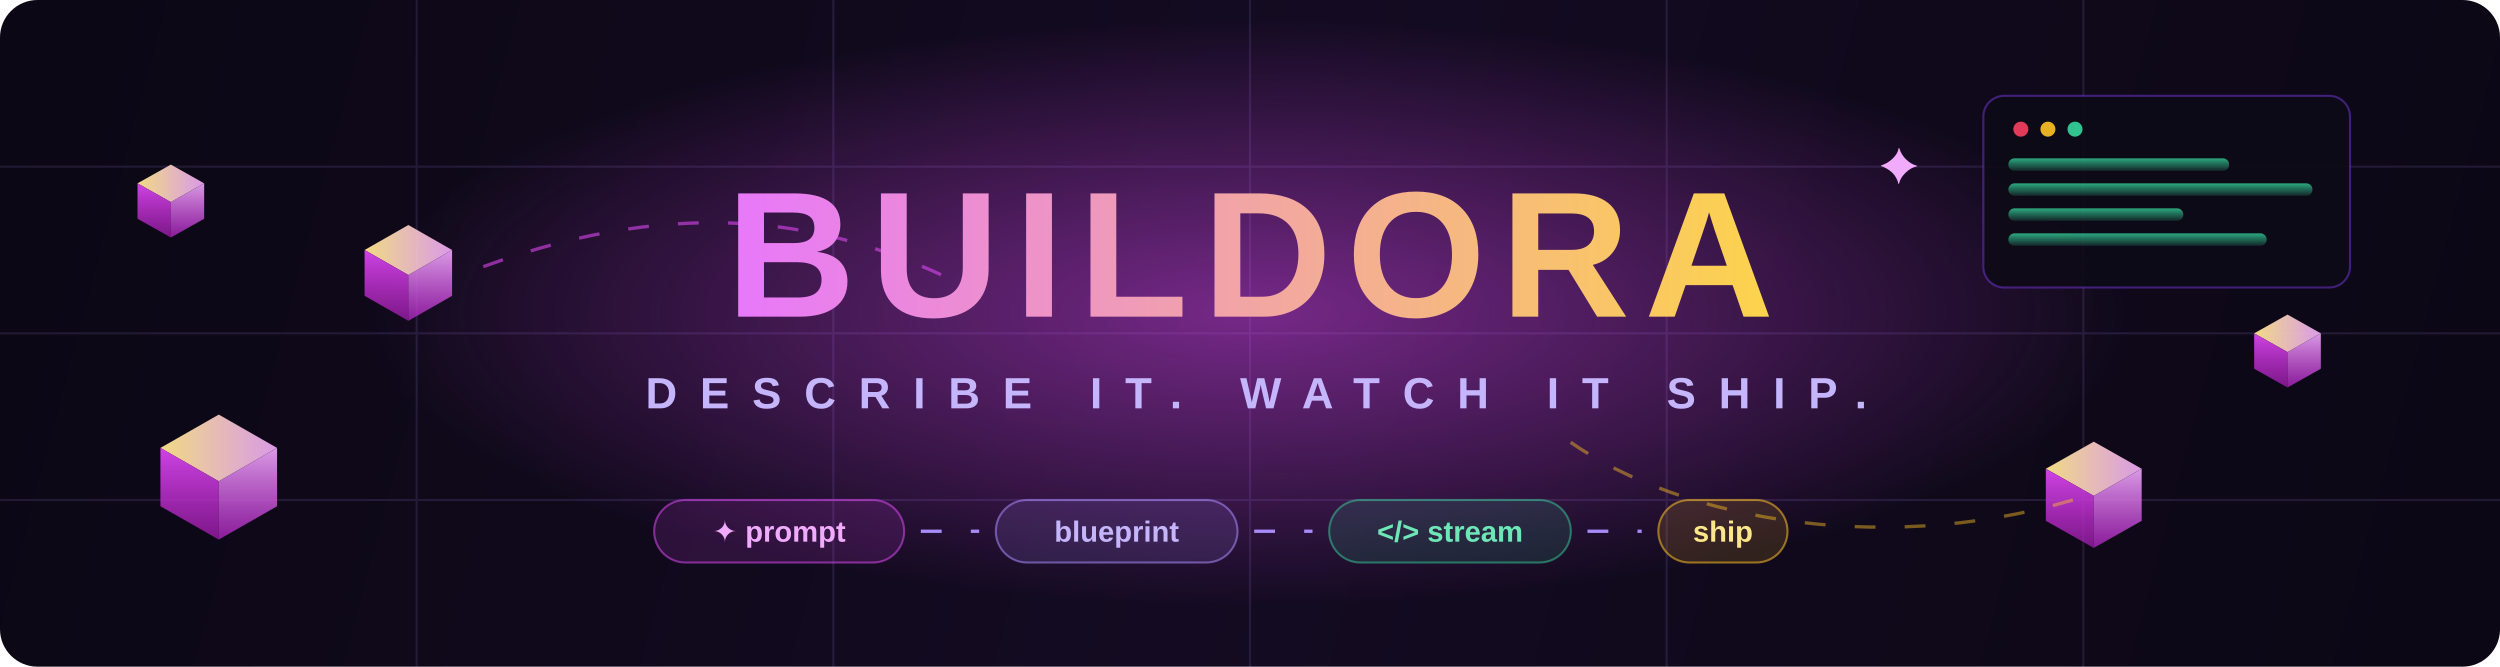
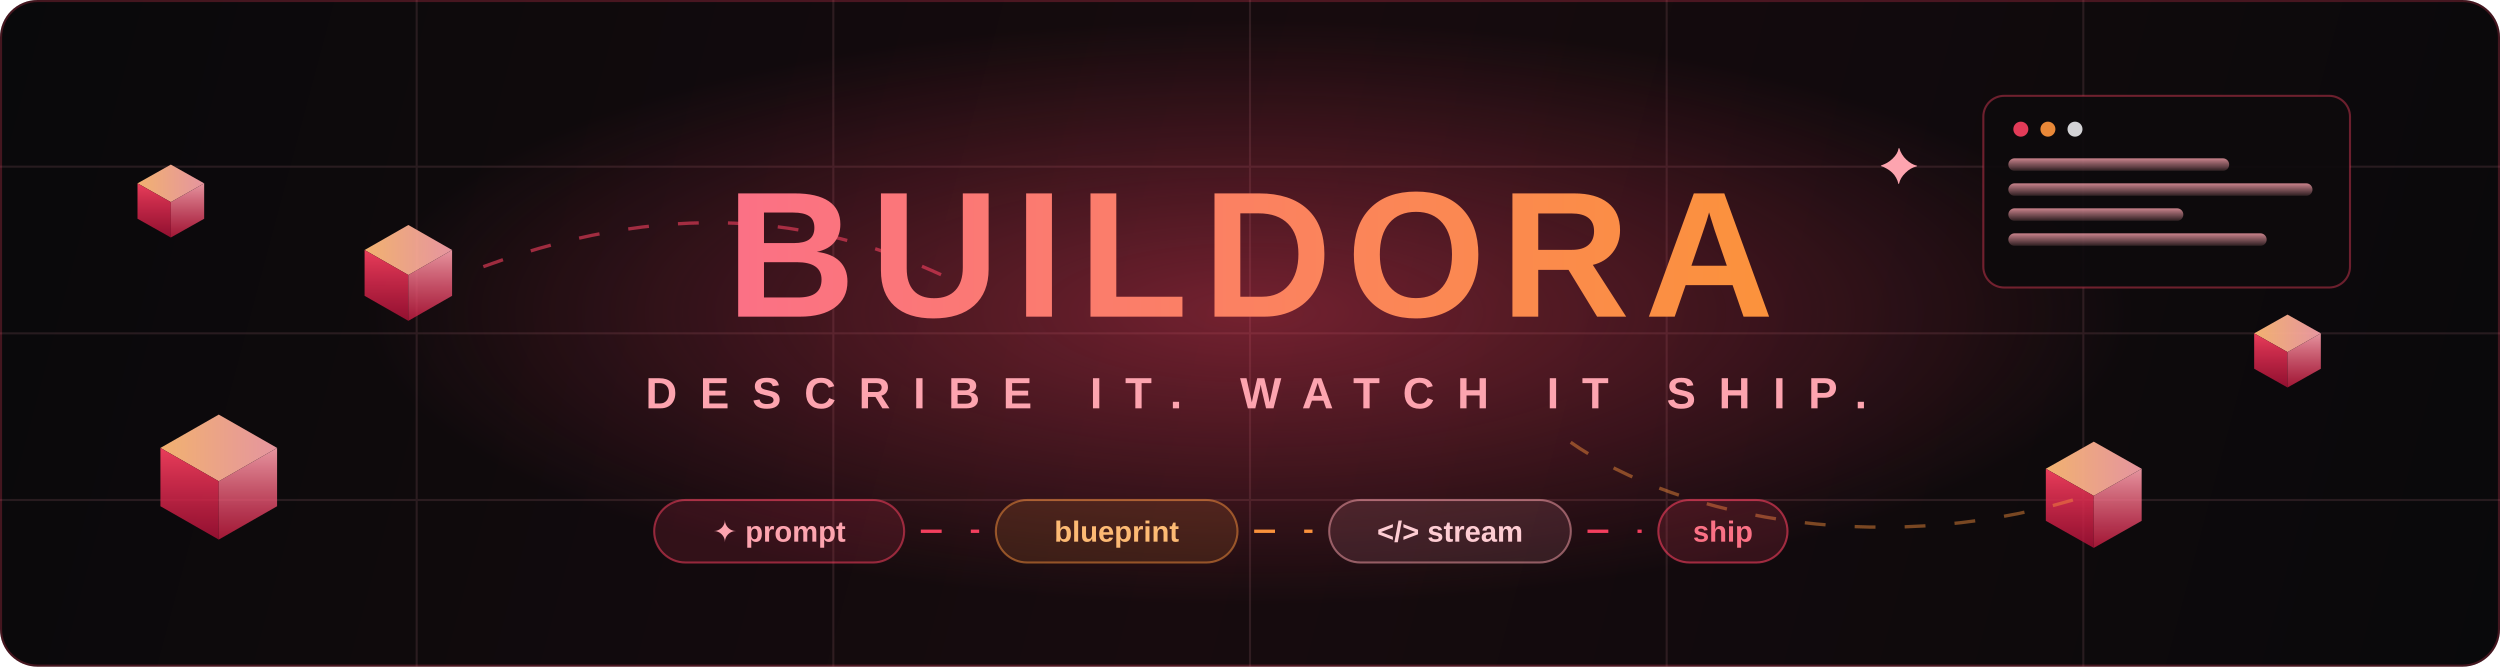
<svg xmlns="http://www.w3.org/2000/svg" width="1200" height="320" viewBox="0 0 1200 320" fill="none" role="img" aria-label="Buildora — describe it, watch it ship">
  <defs>
    <linearGradient id="bg" x1="0" y1="0" x2="1200" y2="320" gradientUnits="userSpaceOnUse">
-       <stop offset="0" stop-color="#0b0714" />
-       <stop offset="0.5" stop-color="#140b22" />
-       <stop offset="1" stop-color="#0b0714" />
+       <stop offset="0" stop-color="#09090b" />
+       <stop offset="0.5" stop-color="#170b0e" />
+       <stop offset="1" stop-color="#09090b" />
    </linearGradient>
    <linearGradient id="brand" x1="0" y1="0" x2="1" y2="0">
-       <stop offset="0" stop-color="#e879f9">
-         <animate attributeName="stop-color" values="#e879f9;#f0abfc;#fcd34d;#e879f9" dur="6s" repeatCount="indefinite" />
+       <stop offset="0" stop-color="#fb7185">
+         <animate attributeName="stop-color" values="#fb7185;#f43f5e;#fb923c;#fb7185" dur="6s" repeatCount="indefinite" />
      </stop>
-       <stop offset="1" stop-color="#fcd34d">
-         <animate attributeName="stop-color" values="#fcd34d;#e879f9;#a78bfa;#fcd34d" dur="6s" repeatCount="indefinite" />
+       <stop offset="1" stop-color="#fb923c">
+         <animate attributeName="stop-color" values="#fb923c;#fb7185;#f43f5e;#fb923c" dur="6s" repeatCount="indefinite" />
      </stop>
    </linearGradient>
    <linearGradient id="cubeFaceL" x1="0" y1="0" x2="0" y2="1">
-       <stop offset="0" stop-color="#d946ef" stop-opacity="0.95" />
-       <stop offset="1" stop-color="#a21caf" stop-opacity="0.75" />
+       <stop offset="0" stop-color="#f43f5e" stop-opacity="0.95" />
+       <stop offset="1" stop-color="#be123c" stop-opacity="0.75" />
    </linearGradient>
    <linearGradient id="cubeFaceR" x1="0" y1="0" x2="0" y2="1">
-       <stop offset="0" stop-color="#f0abfc" stop-opacity="0.9" />
-       <stop offset="1" stop-color="#c026d3" stop-opacity="0.7" />
+       <stop offset="0" stop-color="#fda4af" stop-opacity="0.9" />
+       <stop offset="1" stop-color="#e11d48" stop-opacity="0.7" />
    </linearGradient>
    <linearGradient id="cubeFaceT" x1="0" y1="0" x2="1" y2="0">
-       <stop offset="0" stop-color="#fde68a" stop-opacity="0.95" />
-       <stop offset="1" stop-color="#f0abfc" stop-opacity="0.9" />
+       <stop offset="0" stop-color="#fdba74" stop-opacity="0.95" />
+       <stop offset="1" stop-color="#fda4af" stop-opacity="0.9" />
    </linearGradient>
    <radialGradient id="glow" cx="0.5" cy="0.5" r="0.5">
-       <stop offset="0" stop-color="#d946ef" stop-opacity="0.5" />
-       <stop offset="1" stop-color="#d946ef" stop-opacity="0" />
+       <stop offset="0" stop-color="#f43f5e" stop-opacity="0.42" />
+       <stop offset="1" stop-color="#f43f5e" stop-opacity="0" />
    </radialGradient>
    <linearGradient id="code" x1="0" y1="0" x2="0" y2="1">
-       <stop offset="0" stop-color="#34d399" stop-opacity="0.85" />
-       <stop offset="1" stop-color="#34d399" stop-opacity="0.15" />
+       <stop offset="0" stop-color="#fda4af" stop-opacity="0.85" />
+       <stop offset="1" stop-color="#fda4af" stop-opacity="0.15" />
    </linearGradient>
    <style>
      @keyframes floaty { 0%,100% { transform: translateY(0px); } 50% { transform: translateY(-12px); } }
      @keyframes floaty2 { 0%,100% { transform: translateY(0px) rotate(0deg); } 50% { transform: translateY(-8px) rotate(5deg); } }
      @keyframes pulse { 0%,100% { opacity: 0.45; } 50% { opacity: 1; } }
      @keyframes dash { to { stroke-dashoffset: -240; } }
      @keyframes blink { 0%,49% { opacity: 1; } 50%,100% { opacity: 0; } }
      .c1 { animation: floaty 5s ease-in-out infinite; }
      .c2 { animation: floaty2 6s ease-in-out 0.6s infinite; }
      .c3 { animation: floaty 4.4s ease-in-out 1.1s infinite; }
      .c4 { animation: floaty2 5.6s ease-in-out 0.3s infinite; }
      .c5 { animation: floaty 6.2s ease-in-out 0.9s infinite; }
      .glowPulse { animation: pulse 4s ease-in-out infinite; }
      .wire { stroke-dasharray: 10 14; animation: dash 6s linear infinite; }
      .caret { animation: blink 1.1s steps(1) infinite; }
    </style>
  </defs>
  <rect width="1200" height="320" rx="18" fill="url(#bg)" />
-   <g opacity="0.14" stroke="#a78bfa" stroke-width="1">
+   <g opacity="0.12" stroke="#fda4af" stroke-width="1">
    <path d="M0 80 H1200 M0 160 H1200 M0 240 H1200 M200 0 V320 M400 0 V320 M600 0 V320 M800 0 V320 M1000 0 V320" />
  </g>
  <ellipse class="glowPulse" cx="600" cy="150" rx="430" ry="140" fill="url(#glow)" />
+   <rect x="0.5" y="0.5" width="1199" height="319" rx="17.5" stroke="#f43f5e" stroke-opacity="0.25" />
  <g transform="translate(105,215)">
    <g class="c1">
      <polygon points="0,-16 28,0 0,16 -28,0" fill="url(#cubeFaceT)" />
      <polygon points="-28,0 0,16 0,44 -28,28" fill="url(#cubeFaceL)" />
      <polygon points="28,0 0,16 0,44 28,28" fill="url(#cubeFaceR)" />
    </g>
  </g>
  <g transform="translate(196,120)">
    <g class="c2">
      <polygon points="0,-12 21,0 0,12 -21,0" fill="url(#cubeFaceT)" />
      <polygon points="-21,0 0,12 0,34 -21,22" fill="url(#cubeFaceL)" />
      <polygon points="21,0 0,12 0,34 21,22" fill="url(#cubeFaceR)" />
    </g>
  </g>
  <g transform="translate(82,88)">
    <g class="c3">
      <polygon points="0,-9 16,0 0,9 -16,0" fill="url(#cubeFaceT)" />
      <polygon points="-16,0 0,9 0,26 -16,17" fill="url(#cubeFaceL)" />
      <polygon points="16,0 0,9 0,26 16,17" fill="url(#cubeFaceR)" />
    </g>
  </g>
  <g transform="translate(1005,225)">
    <g class="c4">
      <polygon points="0,-13 23,0 0,13 -23,0" fill="url(#cubeFaceT)" />
      <polygon points="-23,0 0,13 0,38 -23,25" fill="url(#cubeFaceL)" />
      <polygon points="23,0 0,13 0,38 23,25" fill="url(#cubeFaceR)" />
    </g>
  </g>
  <g transform="translate(1098,160)">
    <g class="c5">
      <polygon points="0,-9 16,0 0,9 -16,0" fill="url(#cubeFaceT)" />
      <polygon points="-16,0 0,9 0,26 -16,17" fill="url(#cubeFaceL)" />
      <polygon points="16,0 0,9 0,26 16,17" fill="url(#cubeFaceR)" />
    </g>
  </g>
  <g class="c2" opacity="0.92">
-     <rect x="952" y="46" width="176" height="92" rx="10" fill="#0d0a17" stroke="#7c3aed" stroke-opacity="0.5" />
+     <rect x="952" y="46" width="176" height="92" rx="10" fill="#0d0a0c" stroke="#f43f5e" stroke-opacity="0.45" />
    <circle cx="970" cy="62" r="3.6" fill="#f43f5e" />
-     <circle cx="983" cy="62" r="3.6" fill="#fbbf24" />
-     <circle cx="996" cy="62" r="3.6" fill="#34d399" />
+     <circle cx="983" cy="62" r="3.6" fill="#fb923c" />
+     <circle cx="996" cy="62" r="3.6" fill="#e4e4e7" />
    <rect x="964" y="76" width="106" height="6" rx="3" fill="url(#code)" />
    <rect x="964" y="88" width="146" height="6" rx="3" fill="url(#code)" />
    <rect x="964" y="100" width="84" height="6" rx="3" fill="url(#code)" />
    <rect x="964" y="112" width="124" height="6" rx="3" fill="url(#code)" />
  </g>
-   <path class="wire" d="M232 128 C 330 92, 400 108, 452 132" stroke="#d946ef" stroke-width="1.6" fill="none" opacity="0.6" />
-   <path class="wire" d="M995 240 C 900 268, 800 248, 748 208" stroke="#fbbf24" stroke-width="1.6" fill="none" opacity="0.45" />
+   <path class="wire" d="M232 128 C 330 92, 400 108, 452 132" stroke="#f43f5e" stroke-width="1.6" fill="none" opacity="0.6" />
+   <path class="wire" d="M995 240 C 900 268, 800 248, 748 208" stroke="#fb923c" stroke-width="1.6" fill="none" opacity="0.45" />
  <text x="600" y="152" text-anchor="middle" font-family="'Segoe UI', 'Helvetica Neue', Arial, sans-serif" font-size="86" font-weight="800" letter-spacing="7" fill="url(#brand)">BUILDORA</text>
-   <text x="603" y="196" text-anchor="middle" font-family="'Segoe UI', 'Helvetica Neue', Arial, sans-serif" font-size="21" font-weight="600" letter-spacing="11" fill="#c4b5fd">DESCRIBE IT. WATCH IT SHIP.</text>
-   <text x="902" y="88" class="caret" fill="#f0abfc" font-size="24">✦</text>
+   <text x="603" y="196" text-anchor="middle" font-family="'Segoe UI', 'Helvetica Neue', Arial, sans-serif" font-size="21" font-weight="600" letter-spacing="11" fill="#fda4af">DESCRIBE IT. WATCH IT SHIP.</text>
+   <text x="902" y="88" class="caret" fill="#fda4af" font-size="24">✦</text>
  <g font-family="'Segoe UI', Arial, sans-serif" font-size="14" font-weight="600">
    <g transform="translate(314,240)">
-       <rect width="120" height="30" rx="15" fill="rgba(217,70,239,0.14)" stroke="#d946ef" stroke-opacity="0.55" />
-       <text x="60" y="20" text-anchor="middle" fill="#f0abfc">✦ prompt</text>
+       <rect width="120" height="30" rx="15" fill="rgba(244,63,94,0.14)" stroke="#f43f5e" stroke-opacity="0.55" />
+       <text x="60" y="20" text-anchor="middle" fill="#fda4af">✦ prompt</text>
    </g>
-     <path d="M442 255 h28" stroke="#a78bfa" stroke-width="1.6" class="wire" />
+     <path d="M442 255 h28" stroke="#f43f5e" stroke-width="1.6" class="wire" />
    <g transform="translate(478,240)">
-       <rect width="116" height="30" rx="15" fill="rgba(167,139,250,0.14)" stroke="#a78bfa" stroke-opacity="0.55" />
-       <text x="58" y="20" text-anchor="middle" fill="#c4b5fd">blueprint</text>
+       <rect width="116" height="30" rx="15" fill="rgba(251,146,60,0.13)" stroke="#fb923c" stroke-opacity="0.5" />
+       <text x="58" y="20" text-anchor="middle" fill="#fdba74">blueprint</text>
    </g>
-     <path d="M602 255 h28" stroke="#a78bfa" stroke-width="1.6" class="wire" />
+     <path d="M602 255 h28" stroke="#fb923c" stroke-width="1.6" class="wire" />
    <g transform="translate(638,240)">
-       <rect width="116" height="30" rx="15" fill="rgba(52,211,153,0.13)" stroke="#34d399" stroke-opacity="0.5" />
-       <text x="58" y="20" text-anchor="middle" fill="#6ee7b7">&lt;/&gt; stream</text>
+       <rect width="116" height="30" rx="15" fill="rgba(253,164,175,0.12)" stroke="#fda4af" stroke-opacity="0.5" />
+       <text x="58" y="20" text-anchor="middle" fill="#fecdd3">&lt;/&gt; stream</text>
    </g>
-     <path d="M762 255 h26" stroke="#a78bfa" stroke-width="1.6" class="wire" />
+     <path d="M762 255 h26" stroke="#f43f5e" stroke-width="1.6" class="wire" />
    <g transform="translate(796,240)">
-       <rect width="62" height="30" rx="15" fill="rgba(251,191,36,0.14)" stroke="#fbbf24" stroke-opacity="0.55" />
-       <text x="31" y="20" text-anchor="middle" fill="#fde68a">ship</text>
+       <rect width="62" height="30" rx="15" fill="rgba(244,63,94,0.16)" stroke="#f43f5e" stroke-opacity="0.6" />
+       <text x="31" y="20" text-anchor="middle" fill="#fb7185">ship</text>
    </g>
  </g>
</svg>
